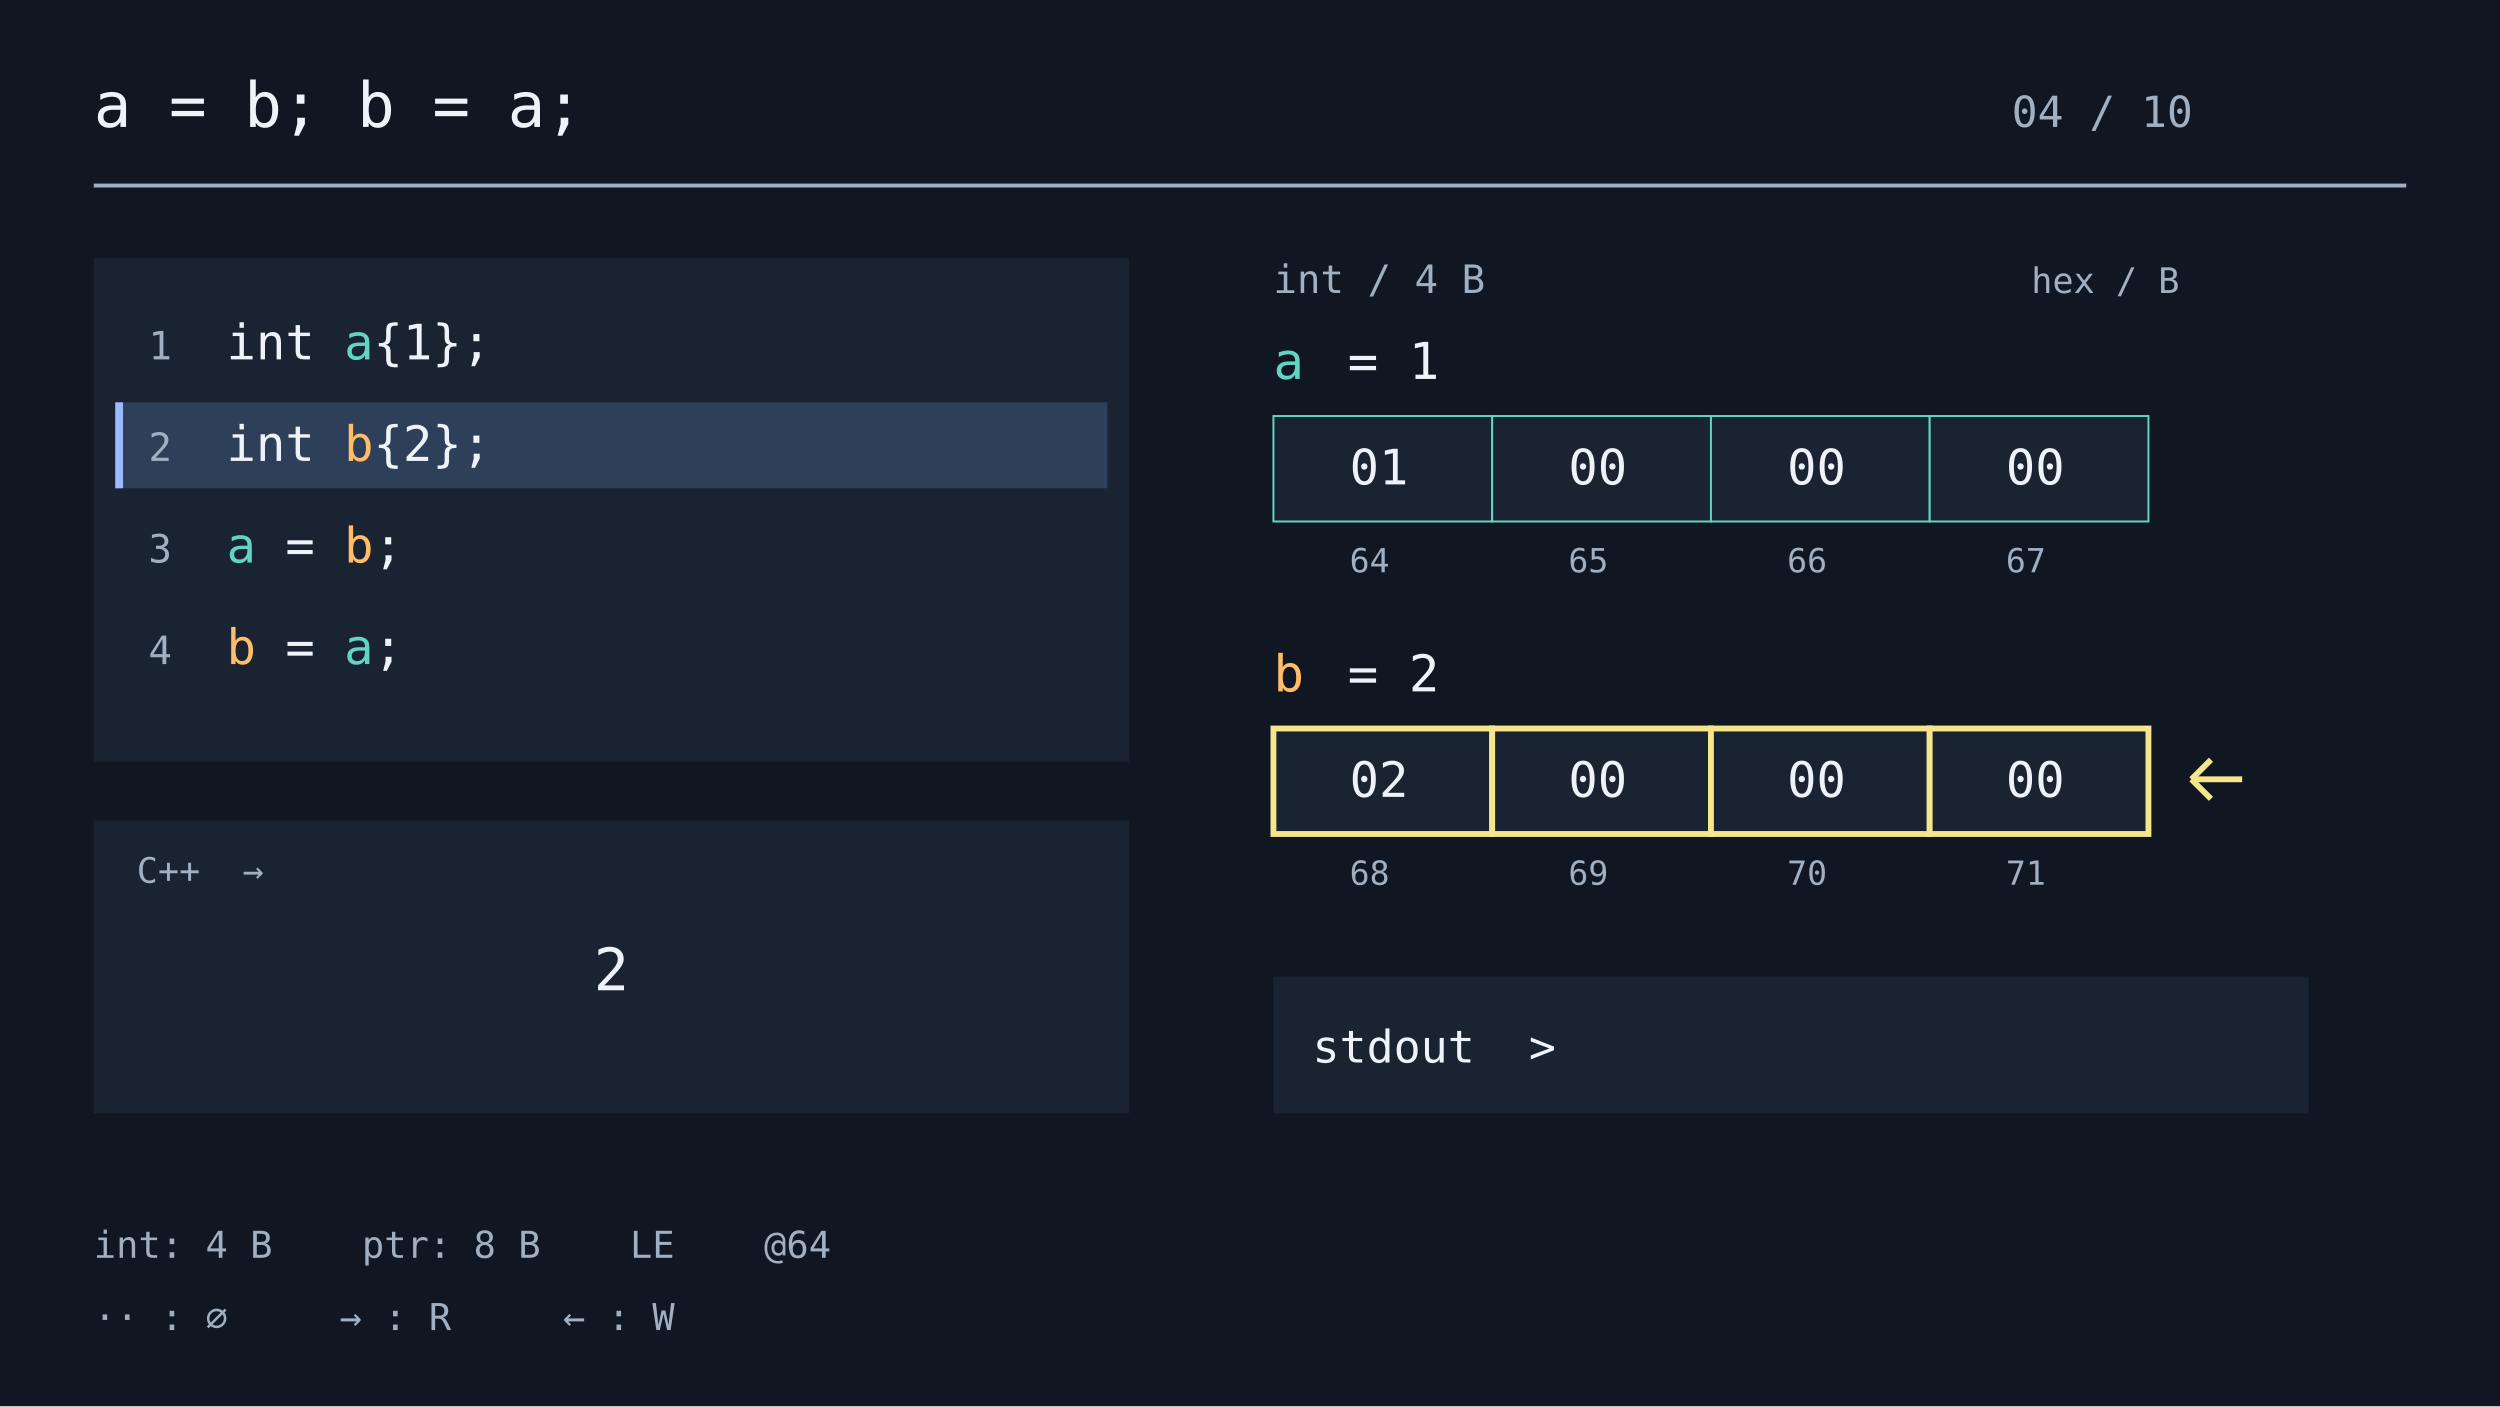
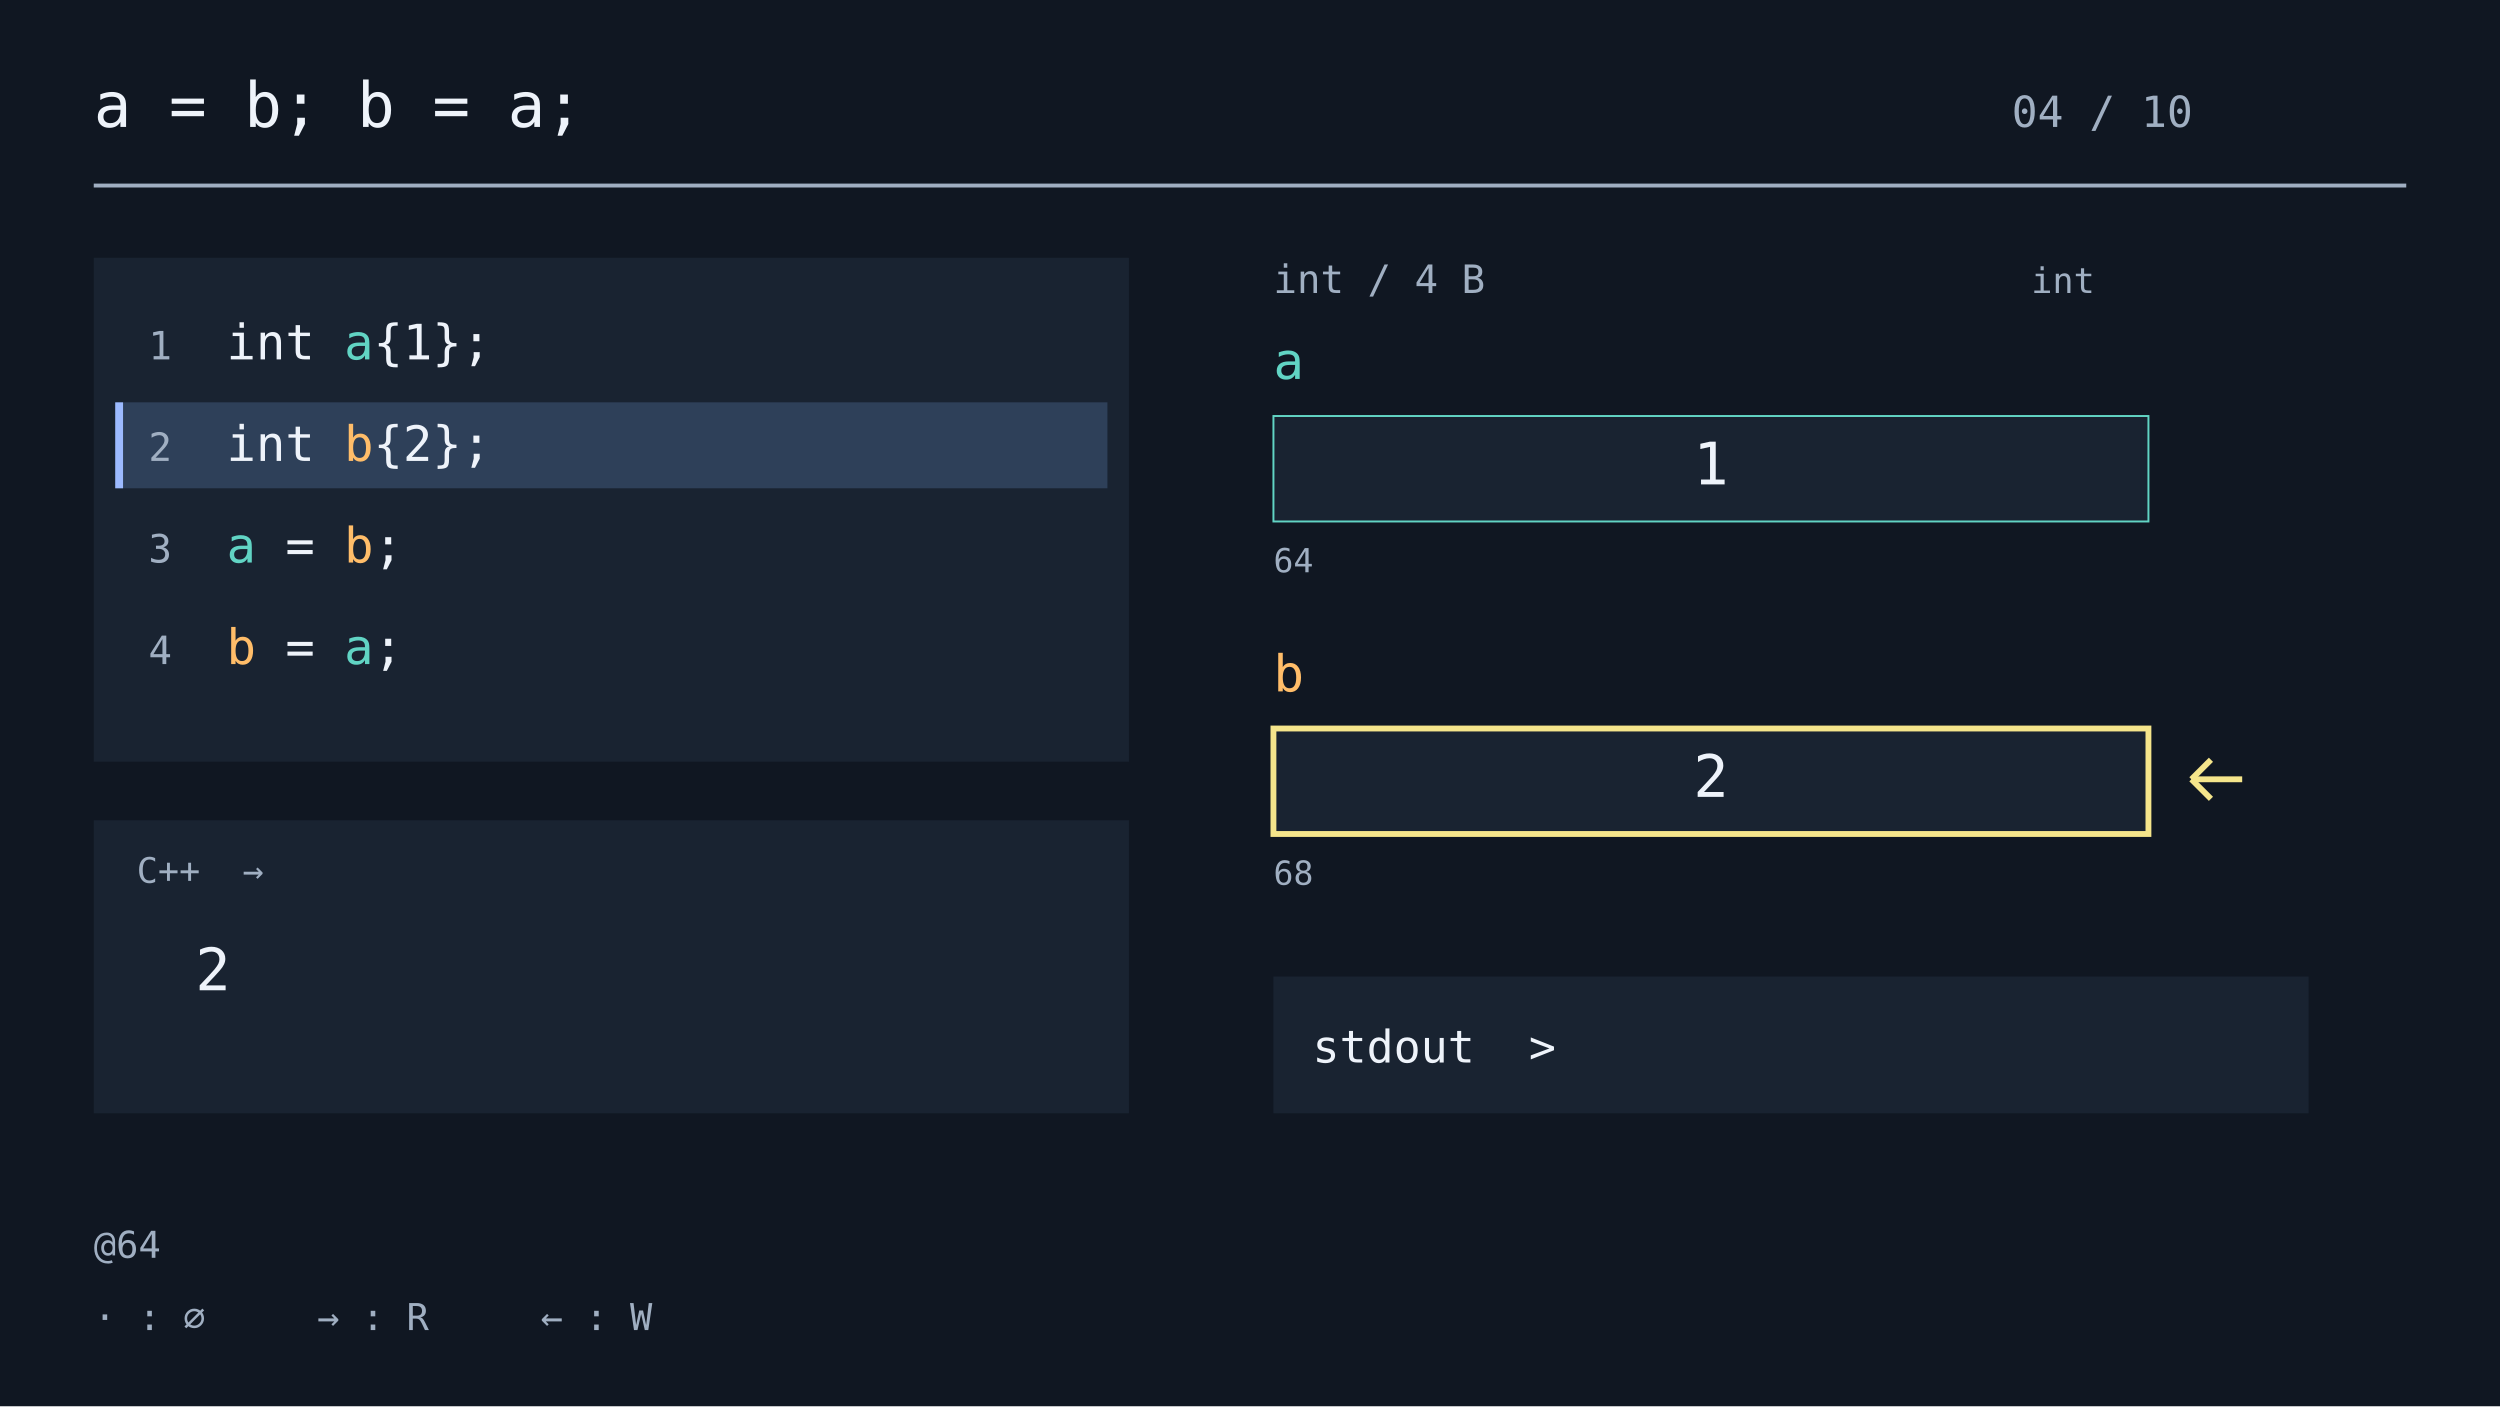
<svg xmlns="http://www.w3.org/2000/svg" viewBox="0 0 1280 720" width="1280" height="720" role="img">
  <rect x="0" y="0" width="1280" height="720" fill="#101722" stroke="none" stroke-width="1" />
  <text x="48" y="65" font-family="DejaVu Sans Mono,monospace" font-size="32" fill="#eef3fa" xml:space="preserve">a = b; b = a;</text>
  <text x="1030" y="65" font-family="DejaVu Sans Mono,monospace" font-size="22" fill="#a0afc2" xml:space="preserve">04 / 10</text>
  <line x1="48" y1="95" x2="1232" y2="95" stroke="#a0afc2" stroke-width="2" />
  <rect x="48" y="132" width="530" height="258" fill="#192331" stroke="none" stroke-width="1" />
  <rect x="48" y="420" width="530" height="150" fill="#192331" stroke="none" stroke-width="1" />
  <text x="70" y="452" font-family="DejaVu Sans Mono,monospace" font-size="18" fill="#a0afc2" xml:space="preserve">C++  →</text>
-   <text x="303.97" y="507" font-family="DejaVu Sans Mono,monospace" font-size="30" fill="#eef3fa" xml:space="preserve">2</text>
+   <text x="100" y="507" font-family="DejaVu Sans Mono,monospace" font-size="30" fill="#eef3fa" xml:space="preserve">2</text>
  <text x="652" y="150" font-family="DejaVu Sans Mono,monospace" font-size="20" fill="#a0afc2" xml:space="preserve">int / 4 B</text>
-   <text x="1040" y="150" font-family="DejaVu Sans Mono,monospace" font-size="18" fill="#a0afc2" xml:space="preserve">hex / B</text>
+   <text x="1040" y="150" font-family="DejaVu Sans Mono,monospace" font-size="18" fill="#a0afc2" xml:space="preserve">int</text>
  <text x="76" y="184" font-family="DejaVu Sans Mono,monospace" font-size="20" fill="#a0afc2" xml:space="preserve">1</text>
  <text x="116" y="184" font-family="DejaVu Sans Mono,monospace" font-size="25" fill="#eef3fa" xml:space="preserve" />
  <text x="116.0" y="184" font-family="DejaVu Sans Mono,monospace" font-size="25" fill="#eef3fa" xml:space="preserve">int</text>
  <text x="161.15" y="184" font-family="DejaVu Sans Mono,monospace" font-size="25" fill="#eef3fa" xml:space="preserve"> </text>
  <text x="176.2" y="184" font-family="DejaVu Sans Mono,monospace" font-size="25" fill="#61d4c4" xml:space="preserve">a</text>
  <text x="191.25" y="184" font-family="DejaVu Sans Mono,monospace" font-size="25" fill="#eef3fa" xml:space="preserve">{1};</text>
  <rect x="59" y="206" width="508" height="44" fill="#2e4059" stroke="none" stroke-width="1" />
  <rect x="59" y="206" width="4" height="44" fill="#9cbaff" stroke="none" stroke-width="1" />
  <text x="76" y="236" font-family="DejaVu Sans Mono,monospace" font-size="20" fill="#a0afc2" xml:space="preserve">2</text>
  <text x="116" y="236" font-family="DejaVu Sans Mono,monospace" font-size="25" fill="#eef3fa" xml:space="preserve" />
  <text x="116.0" y="236" font-family="DejaVu Sans Mono,monospace" font-size="25" fill="#eef3fa" xml:space="preserve">int</text>
  <text x="161.15" y="236" font-family="DejaVu Sans Mono,monospace" font-size="25" fill="#eef3fa" xml:space="preserve"> </text>
  <text x="176.2" y="236" font-family="DejaVu Sans Mono,monospace" font-size="25" fill="#ffbd69" xml:space="preserve">b</text>
  <text x="191.25" y="236" font-family="DejaVu Sans Mono,monospace" font-size="25" fill="#eef3fa" xml:space="preserve">{2};</text>
  <text x="76" y="288" font-family="DejaVu Sans Mono,monospace" font-size="20" fill="#a0afc2" xml:space="preserve">3</text>
  <text x="116" y="288" font-family="DejaVu Sans Mono,monospace" font-size="25" fill="#eef3fa" xml:space="preserve" />
  <text x="116.0" y="288" font-family="DejaVu Sans Mono,monospace" font-size="25" fill="#61d4c4" xml:space="preserve">a</text>
  <text x="131.05" y="288" font-family="DejaVu Sans Mono,monospace" font-size="25" fill="#eef3fa" xml:space="preserve"> = </text>
  <text x="176.2" y="288" font-family="DejaVu Sans Mono,monospace" font-size="25" fill="#ffbd69" xml:space="preserve">b</text>
  <text x="191.25" y="288" font-family="DejaVu Sans Mono,monospace" font-size="25" fill="#eef3fa" xml:space="preserve">;</text>
  <text x="76" y="340" font-family="DejaVu Sans Mono,monospace" font-size="20" fill="#a0afc2" xml:space="preserve">4</text>
  <text x="116" y="340" font-family="DejaVu Sans Mono,monospace" font-size="25" fill="#eef3fa" xml:space="preserve" />
  <text x="116.0" y="340" font-family="DejaVu Sans Mono,monospace" font-size="25" fill="#ffbd69" xml:space="preserve">b</text>
  <text x="131.05" y="340" font-family="DejaVu Sans Mono,monospace" font-size="25" fill="#eef3fa" xml:space="preserve"> = </text>
  <text x="176.2" y="340" font-family="DejaVu Sans Mono,monospace" font-size="25" fill="#61d4c4" xml:space="preserve">a</text>
  <text x="191.25" y="340" font-family="DejaVu Sans Mono,monospace" font-size="25" fill="#eef3fa" xml:space="preserve">;</text>
  <text x="652" y="194" font-family="DejaVu Sans Mono,monospace" font-size="26" fill="#61d4c4" xml:space="preserve">a</text>
-   <text x="690" y="194" font-family="DejaVu Sans Mono,monospace" font-size="26" fill="#eef3fa" xml:space="preserve">= 1</text>
-   <rect x="652" y="213" width="112" height="54" fill="#192331" stroke="#61d4c4" stroke-width="1" />
-   <text x="691" y="248" font-family="DejaVu Sans Mono,monospace" font-size="25" fill="#eef3fa" xml:space="preserve">01</text>
-   <text x="691" y="293" font-family="DejaVu Sans Mono,monospace" font-size="17" fill="#a0afc2" xml:space="preserve">64</text>
-   <rect x="764" y="213" width="112" height="54" fill="#192331" stroke="#61d4c4" stroke-width="1" />
-   <text x="803" y="248" font-family="DejaVu Sans Mono,monospace" font-size="25" fill="#eef3fa" xml:space="preserve">00</text>
-   <text x="803" y="293" font-family="DejaVu Sans Mono,monospace" font-size="17" fill="#a0afc2" xml:space="preserve">65</text>
-   <rect x="876" y="213" width="112" height="54" fill="#192331" stroke="#61d4c4" stroke-width="1" />
-   <text x="915" y="248" font-family="DejaVu Sans Mono,monospace" font-size="25" fill="#eef3fa" xml:space="preserve">00</text>
-   <text x="915" y="293" font-family="DejaVu Sans Mono,monospace" font-size="17" fill="#a0afc2" xml:space="preserve">66</text>
-   <rect x="988" y="213" width="112" height="54" fill="#192331" stroke="#61d4c4" stroke-width="1" />
-   <text x="1027" y="248" font-family="DejaVu Sans Mono,monospace" font-size="25" fill="#eef3fa" xml:space="preserve">00</text>
-   <text x="1027" y="293" font-family="DejaVu Sans Mono,monospace" font-size="17" fill="#a0afc2" xml:space="preserve">67</text>
+   <rect x="652" y="213" width="448" height="54" fill="#192331" stroke="#61d4c4" stroke-width="1" />
+   <text x="866.97" y="248" font-family="DejaVu Sans Mono,monospace" font-size="30" fill="#eef3fa" xml:space="preserve">1</text>
+   <text x="652" y="293" font-family="DejaVu Sans Mono,monospace" font-size="17" fill="#a0afc2" xml:space="preserve">64</text>
  <text x="652" y="354" font-family="DejaVu Sans Mono,monospace" font-size="26" fill="#ffbd69" xml:space="preserve">b</text>
-   <text x="690" y="354" font-family="DejaVu Sans Mono,monospace" font-size="26" fill="#eef3fa" xml:space="preserve">= 2</text>
-   <rect x="652" y="373" width="112" height="54" fill="#192331" stroke="#f5e58b" stroke-width="3" />
-   <text x="691" y="408" font-family="DejaVu Sans Mono,monospace" font-size="25" fill="#eef3fa" xml:space="preserve">02</text>
-   <text x="691" y="453" font-family="DejaVu Sans Mono,monospace" font-size="17" fill="#a0afc2" xml:space="preserve">68</text>
-   <rect x="764" y="373" width="112" height="54" fill="#192331" stroke="#f5e58b" stroke-width="3" />
-   <text x="803" y="408" font-family="DejaVu Sans Mono,monospace" font-size="25" fill="#eef3fa" xml:space="preserve">00</text>
-   <text x="803" y="453" font-family="DejaVu Sans Mono,monospace" font-size="17" fill="#a0afc2" xml:space="preserve">69</text>
-   <rect x="876" y="373" width="112" height="54" fill="#192331" stroke="#f5e58b" stroke-width="3" />
-   <text x="915" y="408" font-family="DejaVu Sans Mono,monospace" font-size="25" fill="#eef3fa" xml:space="preserve">00</text>
-   <text x="915" y="453" font-family="DejaVu Sans Mono,monospace" font-size="17" fill="#a0afc2" xml:space="preserve">70</text>
-   <rect x="988" y="373" width="112" height="54" fill="#192331" stroke="#f5e58b" stroke-width="3" />
-   <text x="1027" y="408" font-family="DejaVu Sans Mono,monospace" font-size="25" fill="#eef3fa" xml:space="preserve">00</text>
-   <text x="1027" y="453" font-family="DejaVu Sans Mono,monospace" font-size="17" fill="#a0afc2" xml:space="preserve">71</text>
+   <rect x="652" y="373" width="448" height="54" fill="#192331" stroke="#f5e58b" stroke-width="3" />
+   <text x="866.97" y="408" font-family="DejaVu Sans Mono,monospace" font-size="30" fill="#eef3fa" xml:space="preserve">2</text>
+   <text x="652" y="453" font-family="DejaVu Sans Mono,monospace" font-size="17" fill="#a0afc2" xml:space="preserve">68</text>
  <line x1="1148" y1="399" x2="1122" y2="399" stroke="#f5e58b" stroke-width="3" />
  <line x1="1122" y1="399" x2="1132" y2="389" stroke="#f5e58b" stroke-width="3" />
  <line x1="1122" y1="399" x2="1132" y2="409" stroke="#f5e58b" stroke-width="3" />
  <rect x="652" y="500" width="530" height="70" fill="#192331" stroke="none" stroke-width="1" />
  <text x="672" y="544" font-family="DejaVu Sans Mono,monospace" font-size="23" fill="#eef3fa" xml:space="preserve">stdout  &gt; </text>
-   <text x="48" y="644" font-family="DejaVu Sans Mono,monospace" font-size="19" fill="#a0afc2" xml:space="preserve">int: 4 B    ptr: 8 B    LE    @64</text>
-   <text x="48" y="681" font-family="DejaVu Sans Mono,monospace" font-size="19" fill="#a0afc2" xml:space="preserve">·· : ∅     → : R     ← : W</text>
+   <text x="48" y="644" font-family="DejaVu Sans Mono,monospace" font-size="19" fill="#a0afc2" xml:space="preserve">@64</text>
+   <text x="48" y="681" font-family="DejaVu Sans Mono,monospace" font-size="19" fill="#a0afc2" xml:space="preserve">· : ∅     → : R     ← : W</text>
</svg>
